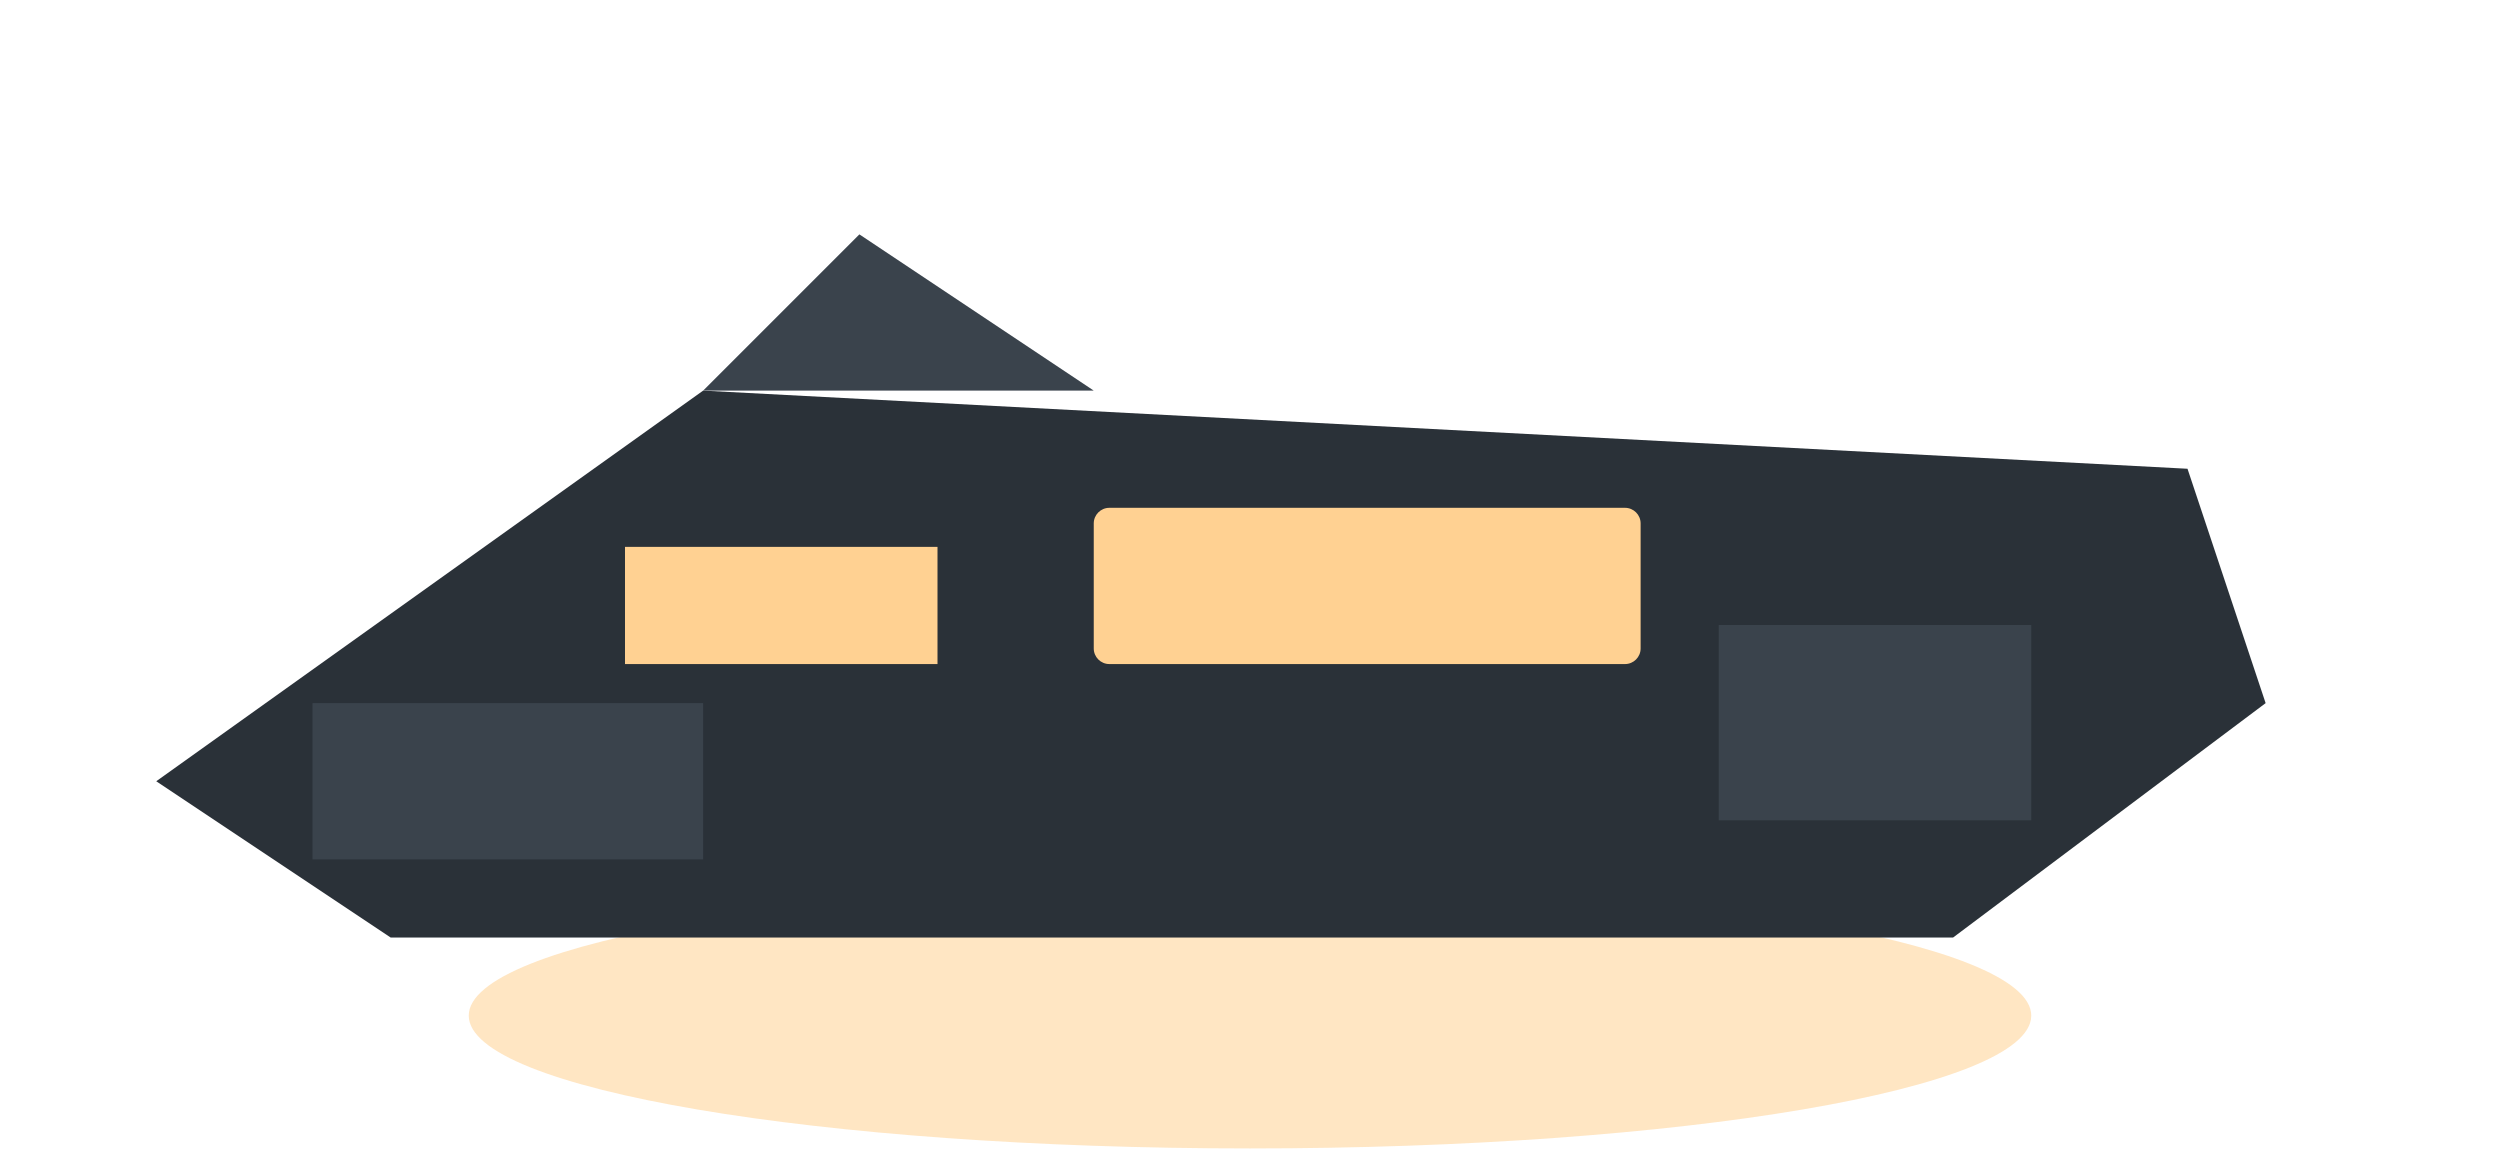
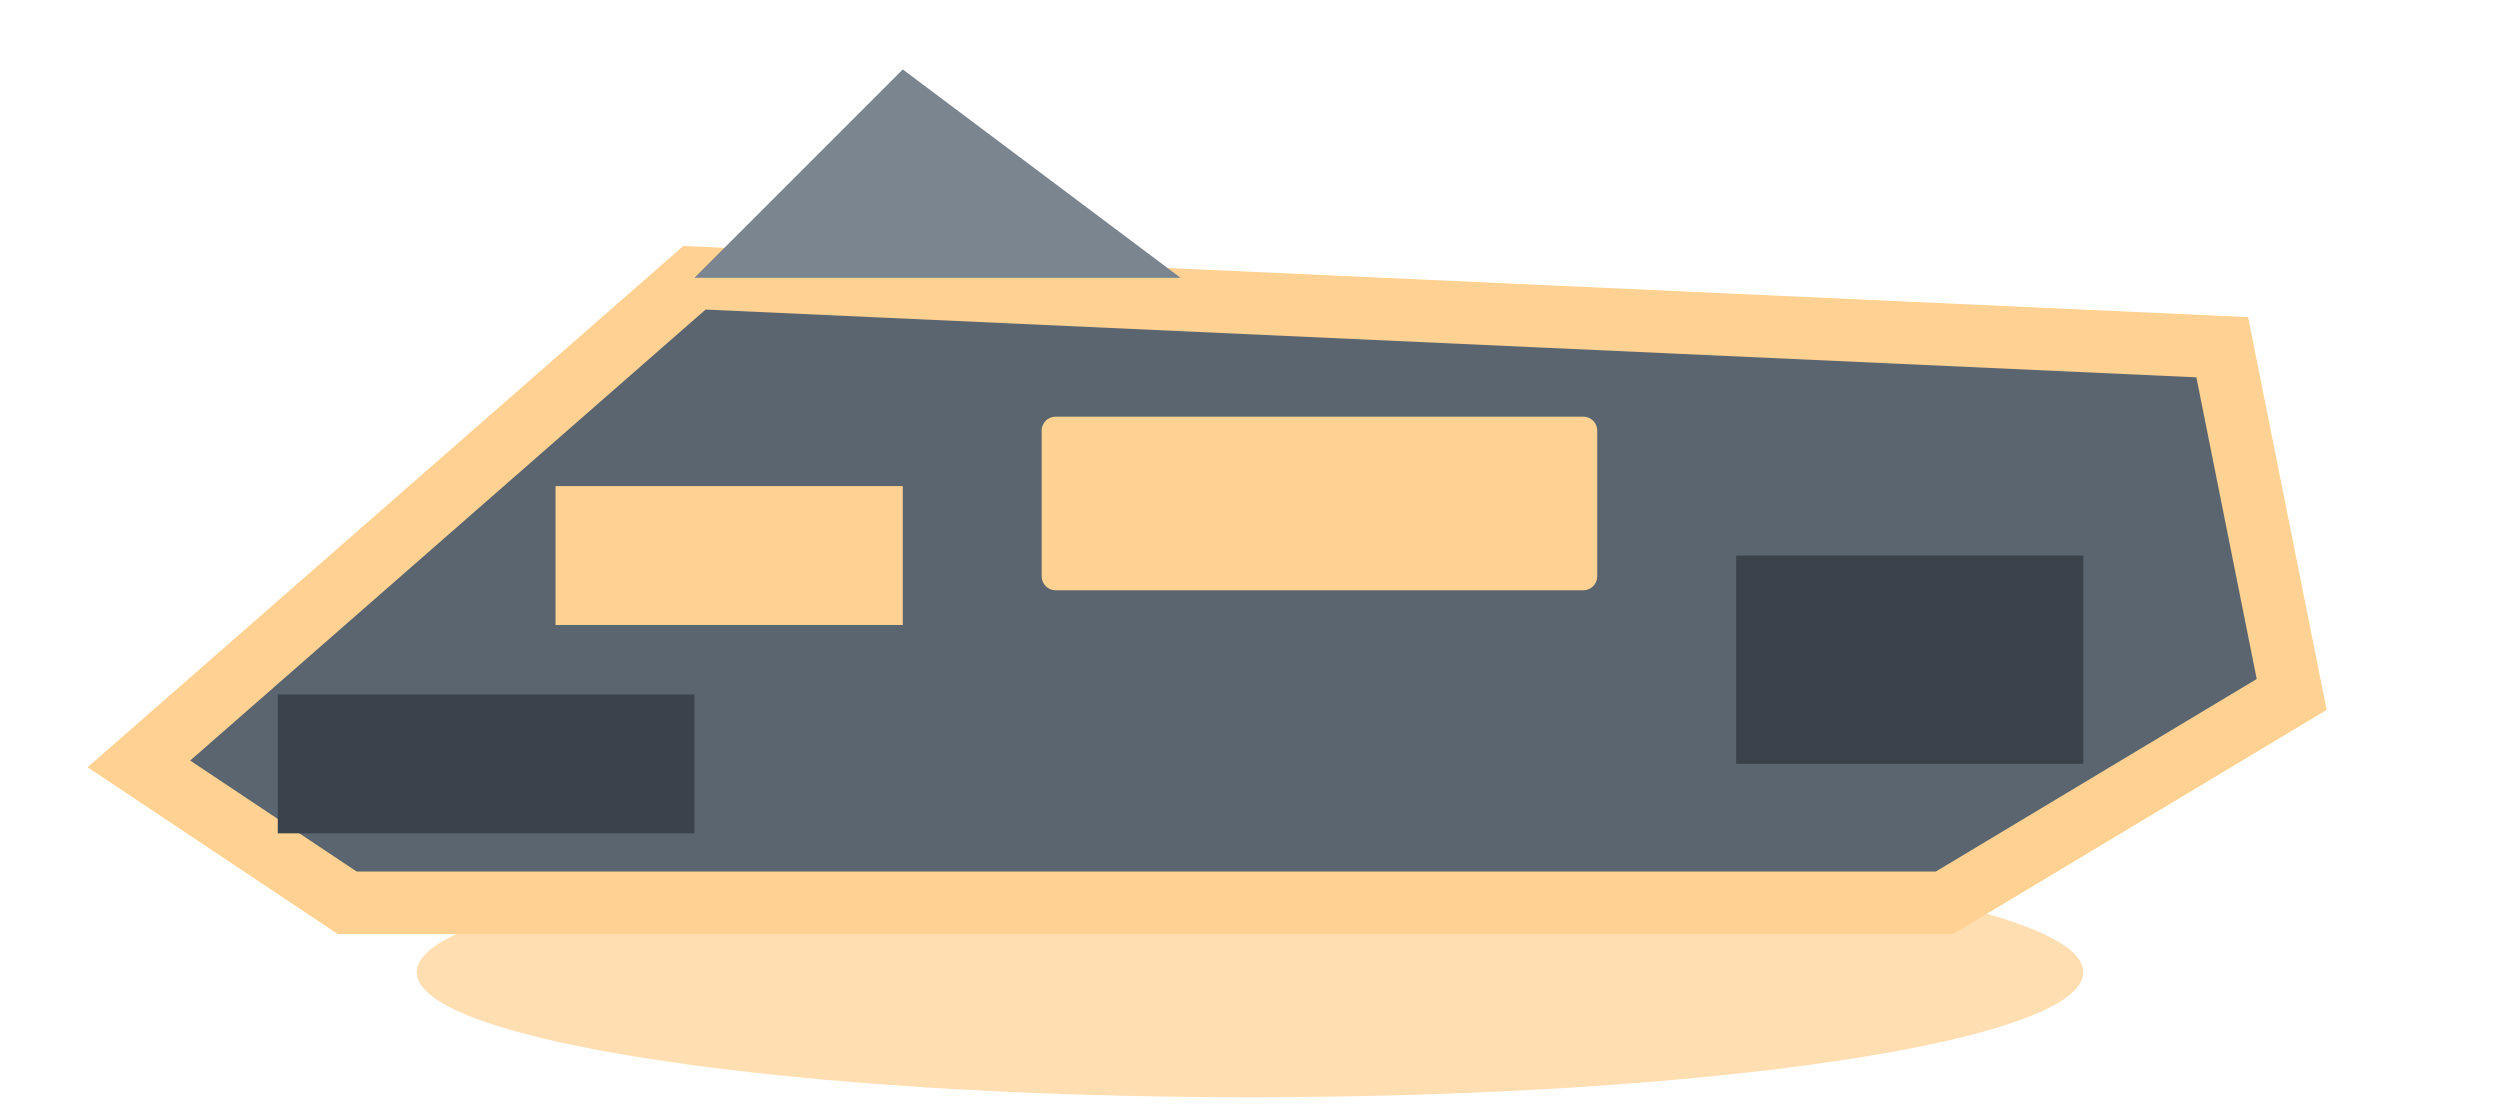
- <svg xmlns="http://www.w3.org/2000/svg" width="64" height="30" viewBox="0 0 64 30" fill="none">
-   <ellipse cx="32" cy="26" rx="20" ry="3.4" fill="#ffd192" opacity=".55" />
-   <path d="M4 20 L18 10 L56 12 L58 18 L50 24 L10 24 Z" fill="#2a3138" />
-   <path d="M18 10 L22 6 L28 10" fill="#3a434c" />
-   <rect x="16" y="14" width="8" height="3" fill="#ffd192" />
-   <rect x="28" y="13" width="14" height="4" rx=".4" fill="#ffd192" />
-   <rect x="8" y="18" width="10" height="4" fill="#3a434c" />
-   <rect x="44" y="16" width="8" height="5" fill="#3a434c" />
+ <svg xmlns="http://www.w3.org/2000/svg" width="72" height="32" viewBox="0 0 72 32" fill="none">
+   <ellipse cx="36" cy="28" rx="24" ry="3.6" fill="#ffd192" opacity=".7" />
+   <path d="M4 22 L20 8 L64 10 L66 20 L56 26 L10 26 Z" fill="#5a6570" stroke="#ffd192" stroke-width="1.8" />
+   <path d="M20 8 L26 2 L34 8" fill="#7a8590" />
+   <rect x="16" y="14" width="10" height="4" fill="#ffd192" />
+   <rect x="30" y="12" width="16" height="5" rx=".4" fill="#ffd192" />
+   <rect x="8" y="20" width="12" height="4" fill="#3a434c" />
+   <rect x="50" y="16" width="10" height="6" fill="#3a434c" />
</svg>
